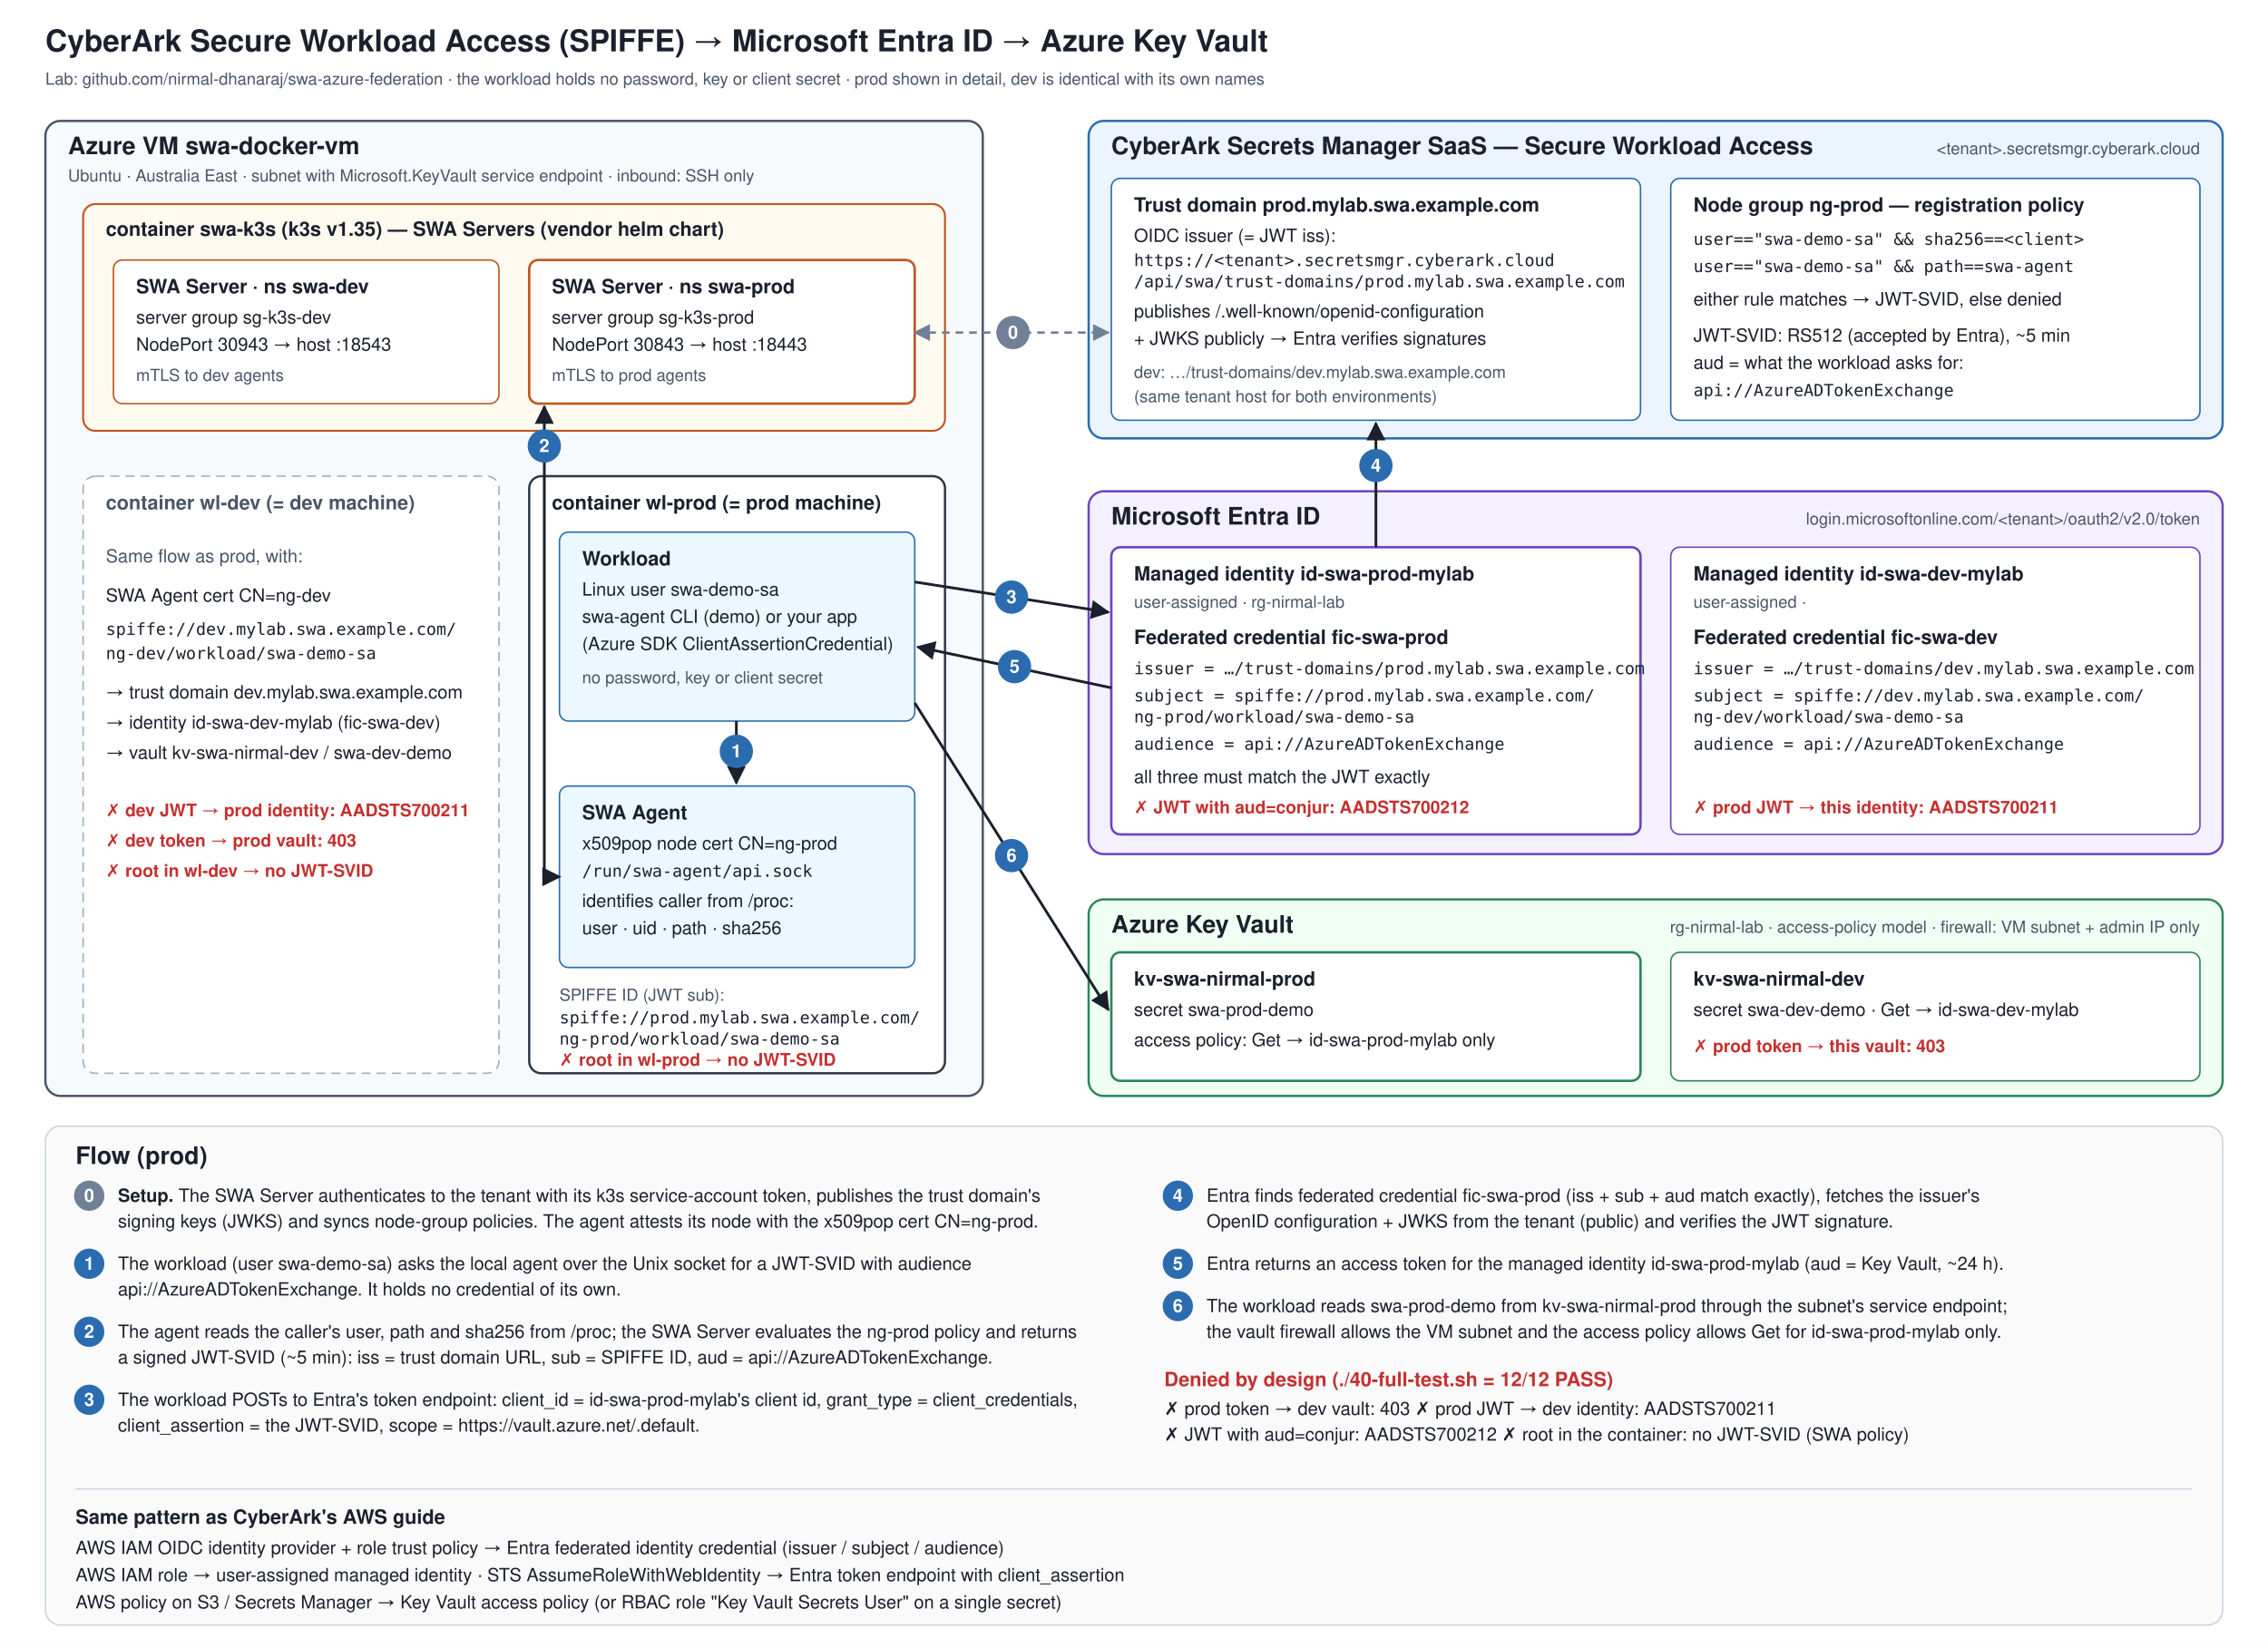
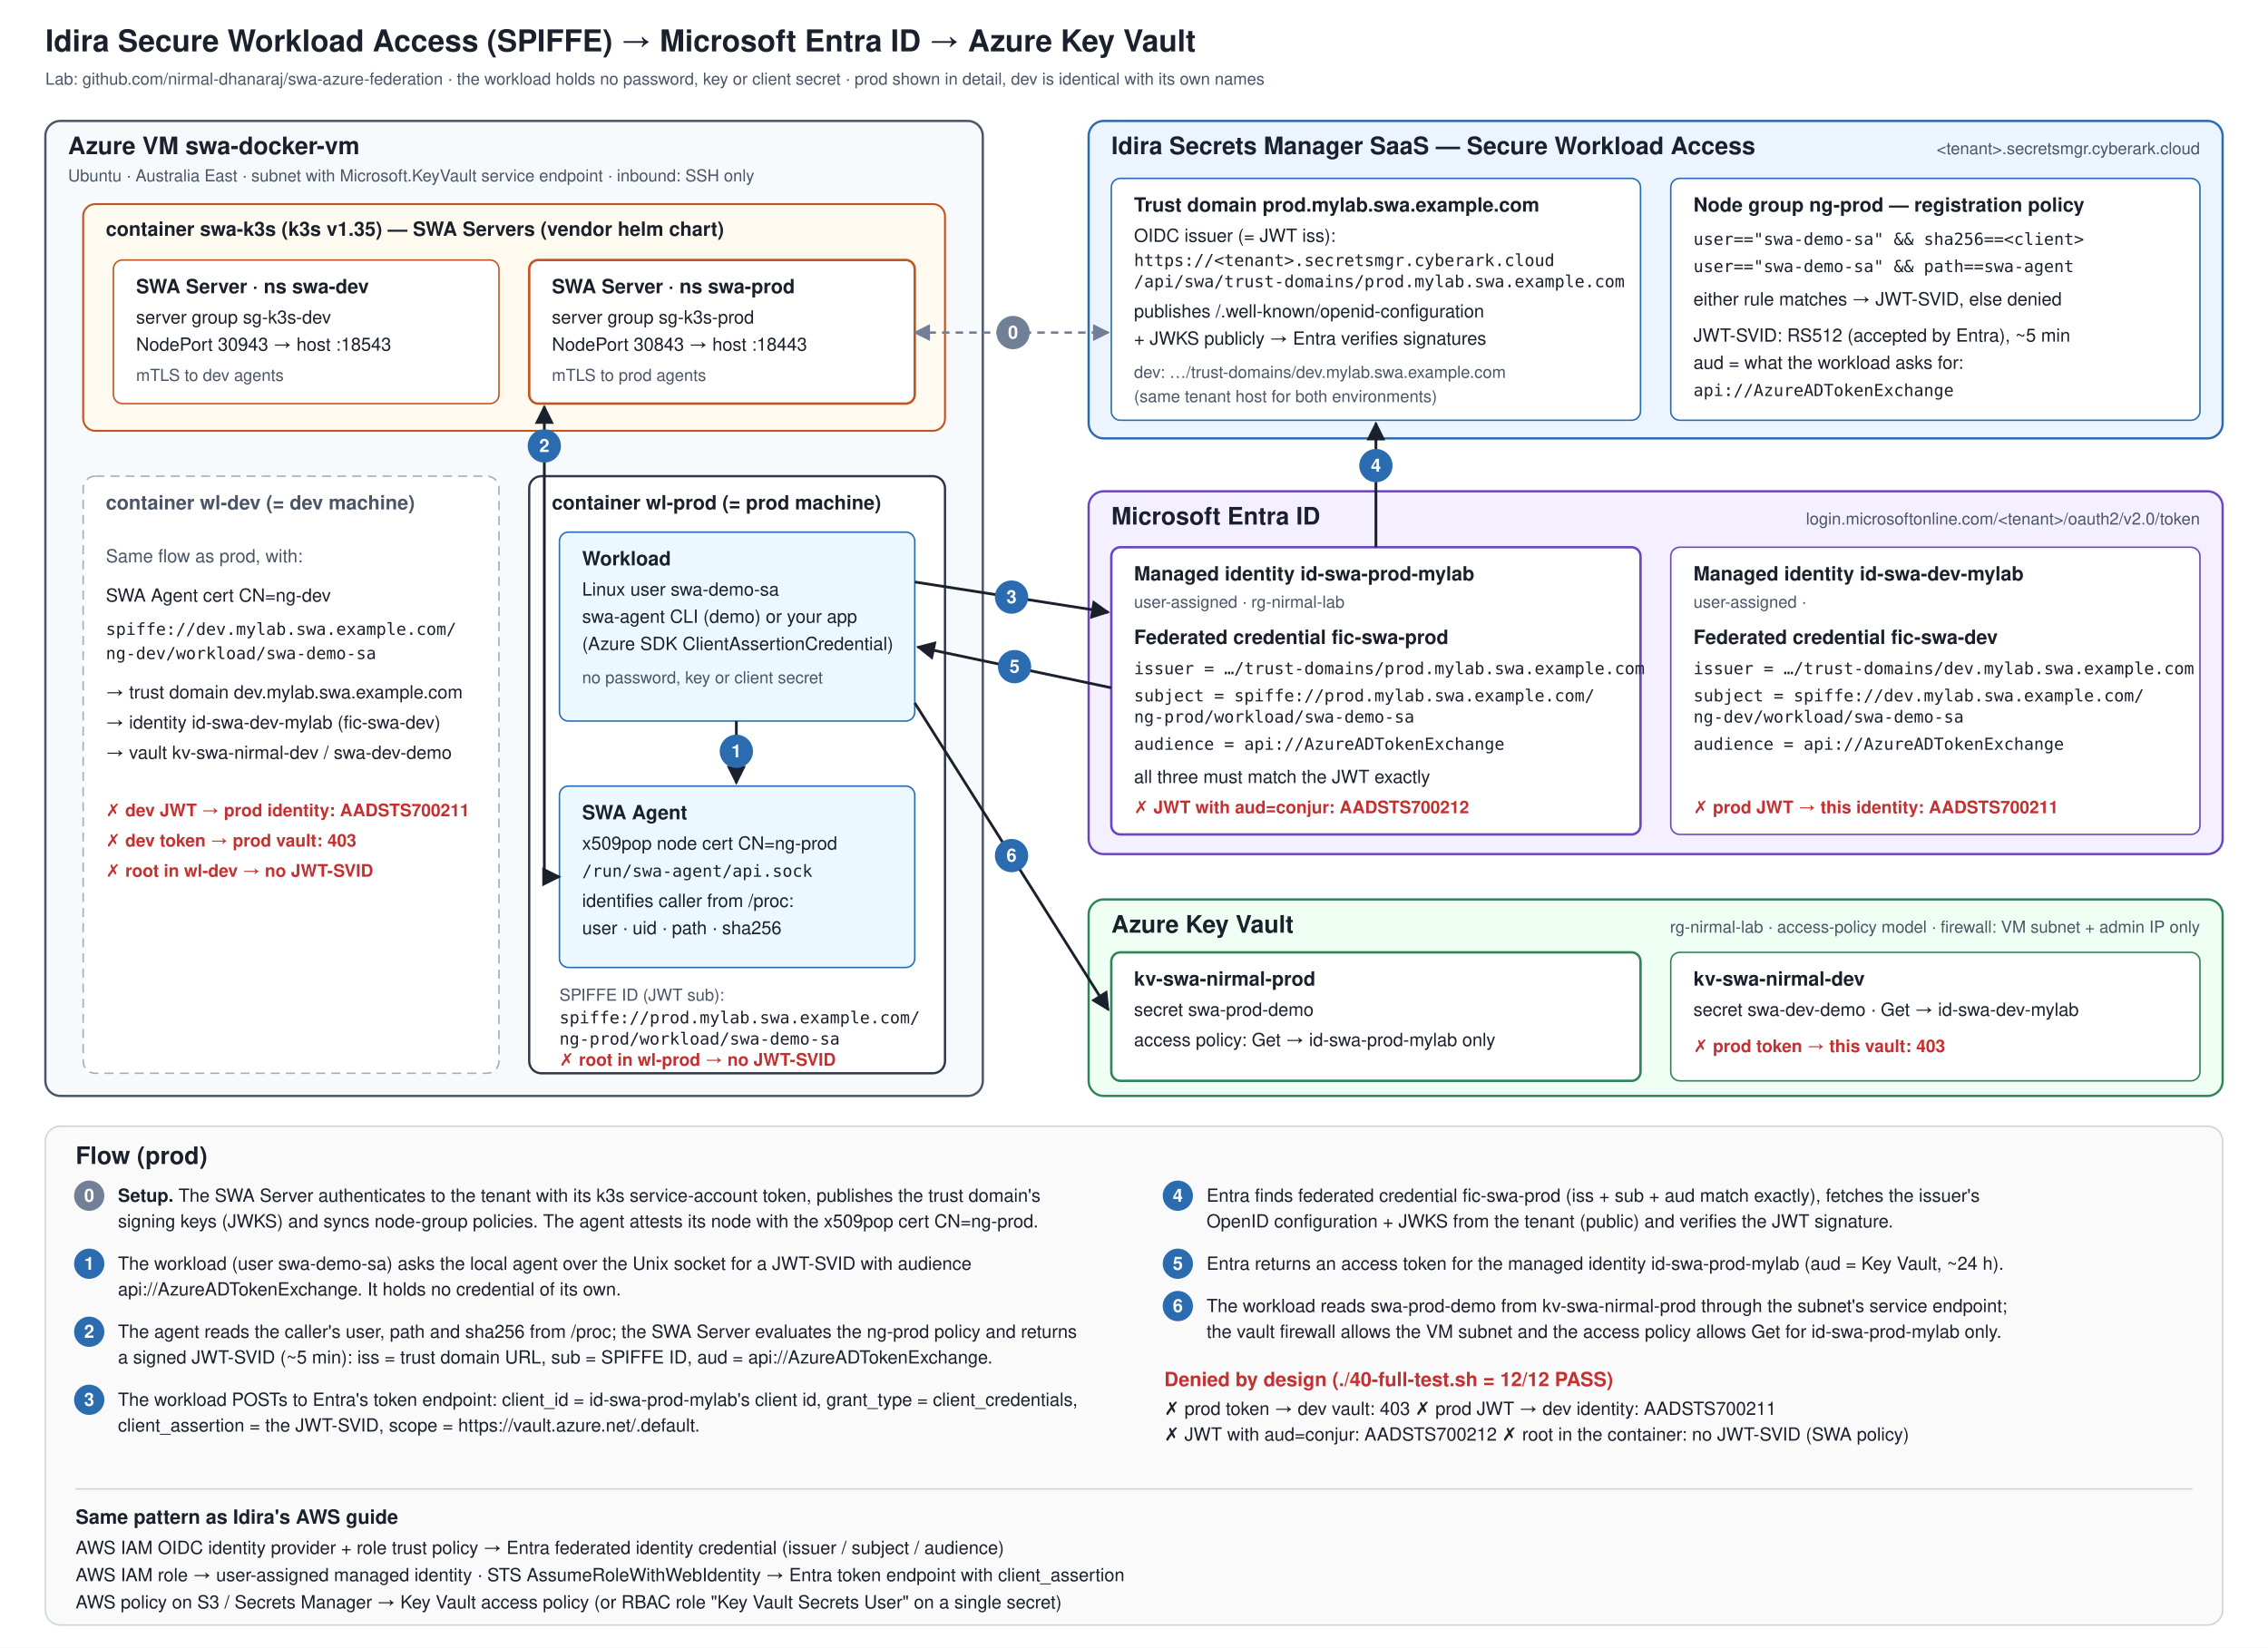
<svg xmlns="http://www.w3.org/2000/svg" viewBox="0 0 1500 1090" width="1500" height="1090" font-family="Segoe UI, Helvetica, Arial, sans-serif" font-size="12" fill="#1a202c">
  <defs>
    <marker id="a" viewBox="0 0 10 10" refX="9" refY="5" markerWidth="7" markerHeight="7" orient="auto-start-reverse">
      <path d="M0,0 L10,5 L0,10 z" fill="#1a202c" />
    </marker>
    <marker id="g" viewBox="0 0 10 10" refX="9" refY="5" markerWidth="7" markerHeight="7" orient="auto-start-reverse">
      <path d="M0,0 L10,5 L0,10 z" fill="#718096" />
    </marker>
    <style>
      .h{font-weight:600;font-size:13px}
      .t{font-size:16px;font-weight:600}
      .s{font-size:11px;fill:#4a5568}
      .m{font-family:Consolas, Menlo, monospace;font-size:11px}
      .deny{fill:#c53030;font-size:11.5px;font-weight:600}
      .num{fill:#fff;font-weight:700;font-size:12px}
      .ln{stroke:#1a202c;stroke-width:1.8;fill:none}
    </style>
  </defs>
  <rect width="1500" height="1090" fill="#ffffff" />
-   <text x="30" y="34" font-size="20" font-weight="700">CyberArk Secure Workload Access (SPIFFE) → Microsoft Entra ID → Azure Key Vault</text>
+   <text x="30" y="34" font-size="20" font-weight="700">Idira Secure Workload Access (SPIFFE) → Microsoft Entra ID → Azure Key Vault</text>
  <text x="30" y="56" class="s" font-size="12.5">Lab: github.com/nirmal-dhanaraj/swa-azure-federation · the workload holds no password, key or client secret · prod shown in detail, dev is identical with its own names</text>
  <rect x="30" y="80" width="620" height="645" rx="10" fill="#f7fafc" stroke="#4a5568" stroke-width="1.5" />
  <text x="45" y="102" class="t">Azure VM  swa-docker-vm</text>
  <text x="45" y="120" class="s">Ubuntu · Australia East · subnet with Microsoft.KeyVault service endpoint · inbound: SSH only</text>
  <rect x="55" y="135" width="570" height="150" rx="8" fill="#fffaf0" stroke="#c05621" stroke-width="1.3" />
  <text x="70" y="156" class="h">container swa-k3s (k3s v1.35) — SWA Servers (vendor helm chart)</text>
  <rect x="75" y="172" width="255" height="95" rx="6" fill="#fff" stroke="#c05621" />
  <text x="90" y="194" class="h">SWA Server · ns swa-dev</text>
  <text x="90" y="214">server group sg-k3s-dev</text>
  <text x="90" y="232">NodePort 30943 → host :18543</text>
  <text x="90" y="252" class="s">mTLS to dev agents</text>
  <rect x="350" y="172" width="255" height="95" rx="6" fill="#fff" stroke="#c05621" stroke-width="1.6" />
  <text x="365" y="194" class="h">SWA Server · ns swa-prod</text>
  <text x="365" y="214">server group sg-k3s-prod</text>
  <text x="365" y="232">NodePort 30843 → host :18443</text>
  <text x="365" y="252" class="s">mTLS to prod agents</text>
  <rect x="55" y="315" width="275" height="395" rx="8" fill="#fff" stroke="#a0aec0" stroke-dasharray="6 4" />
  <text x="70" y="337" class="h" fill="#4a5568">container wl-dev (= dev machine)</text>
  <text x="70" y="372" fill="#4a5568">Same flow as prod, with:</text>
  <text x="70" y="398">SWA Agent  cert CN=ng-dev</text>
  <text x="70" y="420" class="m">spiffe://dev.mylab.swa.example.com/</text>
  <text x="70" y="436" class="m">  ng-dev/workload/swa-demo-sa</text>
  <text x="70" y="462">→ trust domain dev.mylab.swa.example.com</text>
  <text x="70" y="482">→ identity id-swa-dev-mylab (fic-swa-dev)</text>
  <text x="70" y="502">→ vault kv-swa-nirmal-dev / swa-dev-demo</text>
  <text x="70" y="540" class="deny">✗ dev JWT → prod identity: AADSTS700211</text>
  <text x="70" y="560" class="deny">✗ dev token → prod vault: 403</text>
  <text x="70" y="580" class="deny">✗ root in wl-dev → no JWT-SVID</text>
  <rect x="350" y="315" width="275" height="395" rx="8" fill="#fff" stroke="#2d3748" stroke-width="1.5" />
  <text x="365" y="337" class="h">container wl-prod (= prod machine)</text>
  <rect x="370" y="352" width="235" height="125" rx="6" fill="#ebf8ff" stroke="#2b6cb0" />
  <text x="385" y="374" class="h">Workload</text>
  <text x="385" y="394">Linux user swa-demo-sa</text>
  <text x="385" y="412">swa-agent CLI (demo) or your app</text>
  <text x="385" y="430">(Azure SDK ClientAssertionCredential)</text>
  <text x="385" y="452" class="s">no password, key or client secret</text>
  <rect x="370" y="520" width="235" height="120" rx="6" fill="#ebf8ff" stroke="#2b6cb0" />
  <text x="385" y="542" class="h">SWA Agent</text>
  <text x="385" y="562">x509pop node cert CN=ng-prod</text>
  <text x="385" y="580" class="m">/run/swa-agent/api.sock</text>
  <text x="385" y="600">identifies caller from /proc:</text>
  <text x="385" y="618">user · uid · path · sha256</text>
  <text x="370" y="662" class="s">SPIFFE ID (JWT sub):</text>
  <text x="370" y="677" class="m">spiffe://prod.mylab.swa.example.com/</text>
  <text x="370" y="691" class="m">  ng-prod/workload/swa-demo-sa</text>
  <text x="370" y="705" class="deny" font-size="10.5">✗ root in wl-prod → no JWT-SVID</text>
  <rect x="720" y="80" width="750" height="210" rx="10" fill="#ebf4ff" stroke="#2b6cb0" stroke-width="1.5" />
-   <text x="735" y="102" class="t">CyberArk Secrets Manager SaaS — Secure Workload Access</text>
+   <text x="735" y="102" class="t">Idira Secrets Manager SaaS — Secure Workload Access</text>
  <text x="1455" y="102" class="s" text-anchor="end">&lt;tenant&gt;.secretsmgr.cyberark.cloud</text>
  <rect x="735" y="118" width="350" height="160" rx="6" fill="#fff" stroke="#2b6cb0" />
  <text x="750" y="140" class="h">Trust domain prod.mylab.swa.example.com</text>
  <text x="750" y="160">OIDC issuer (= JWT iss):</text>
  <text x="750" y="176" class="m">https://&lt;tenant&gt;.secretsmgr.cyberark.cloud</text>
  <text x="750" y="190" class="m">/api/swa/trust-domains/prod.mylab.swa.example.com</text>
  <text x="750" y="210">publishes /.well-known/openid-configuration</text>
  <text x="750" y="228">+ JWKS publicly → Entra verifies signatures</text>
  <text x="750" y="250" class="s">dev: …/trust-domains/dev.mylab.swa.example.com</text>
  <text x="750" y="266" class="s">(same tenant host for both environments)</text>
  <rect x="1105" y="118" width="350" height="160" rx="6" fill="#fff" stroke="#2b6cb0" />
  <text x="1120" y="140" class="h">Node group ng-prod — registration policy</text>
  <text x="1120" y="162" class="m">user=="swa-demo-sa" &amp;&amp; sha256==&lt;client&gt;</text>
  <text x="1120" y="180" class="m">user=="swa-demo-sa" &amp;&amp; path==swa-agent</text>
  <text x="1120" y="202">either rule matches → JWT-SVID, else denied</text>
  <text x="1120" y="226">JWT-SVID: RS512 (accepted by Entra), ~5 min</text>
  <text x="1120" y="244">aud = what the workload asks for:</text>
  <text x="1120" y="262" class="m">api://AzureADTokenExchange</text>
  <rect x="720" y="325" width="750" height="240" rx="10" fill="#f5f0ff" stroke="#6b46c1" stroke-width="1.5" />
  <text x="735" y="347" class="t">Microsoft Entra ID</text>
  <text x="1455" y="347" class="s" text-anchor="end">login.microsoftonline.com/&lt;tenant&gt;/oauth2/v2.0/token</text>
  <rect x="735" y="362" width="350" height="190" rx="6" fill="#fff" stroke="#6b46c1" stroke-width="1.6" />
  <text x="750" y="384" class="h">Managed identity id-swa-prod-mylab</text>
  <text x="750" y="402" class="s">user-assigned · rg-nirmal-lab</text>
  <text x="750" y="426" class="h">Federated credential fic-swa-prod</text>
  <text x="750" y="446" class="m">issuer   = …/trust-domains/prod.mylab.swa.example.com</text>
  <text x="750" y="464" class="m">subject  = spiffe://prod.mylab.swa.example.com/</text>
  <text x="750" y="478" class="m">           ng-prod/workload/swa-demo-sa</text>
  <text x="750" y="496" class="m">audience = api://AzureADTokenExchange</text>
  <text x="750" y="518">all three must match the JWT exactly</text>
  <text x="750" y="538" class="deny">✗ JWT with aud=conjur: AADSTS700212</text>
  <rect x="1105" y="362" width="350" height="190" rx="6" fill="#fff" stroke="#6b46c1" />
  <text x="1120" y="384" class="h">Managed identity id-swa-dev-mylab</text>
  <text x="1120" y="402" class="s">user-assigned · </text>
  <text x="1120" y="426" class="h">Federated credential fic-swa-dev</text>
  <text x="1120" y="446" class="m">issuer   = …/trust-domains/dev.mylab.swa.example.com</text>
  <text x="1120" y="464" class="m">subject  = spiffe://dev.mylab.swa.example.com/</text>
  <text x="1120" y="478" class="m">           ng-dev/workload/swa-demo-sa</text>
  <text x="1120" y="496" class="m">audience = api://AzureADTokenExchange</text>
  <text x="1120" y="538" class="deny">✗ prod JWT → this identity: AADSTS700211</text>
  <rect x="720" y="595" width="750" height="130" rx="10" fill="#f0fff4" stroke="#2f855a" stroke-width="1.5" />
  <text x="735" y="617" class="t">Azure Key Vault</text>
  <text x="1455" y="617" class="s" text-anchor="end">rg-nirmal-lab · access-policy model · firewall: VM subnet + admin IP only</text>
  <rect x="735" y="630" width="350" height="85" rx="6" fill="#fff" stroke="#2f855a" stroke-width="1.6" />
  <text x="750" y="652" class="h">kv-swa-nirmal-prod</text>
  <text x="750" y="672">secret swa-prod-demo</text>
  <text x="750" y="692">access policy: Get → id-swa-prod-mylab only</text>
  <rect x="1105" y="630" width="350" height="85" rx="6" fill="#fff" stroke="#2f855a" />
  <text x="1120" y="652" class="h">kv-swa-nirmal-dev</text>
  <text x="1120" y="672">secret swa-dev-demo · Get → id-swa-dev-mylab</text>
  <text x="1120" y="696" class="deny">✗ prod token → this vault: 403</text>
  <path d="M605,220 L733,220" stroke="#718096" stroke-width="1.6" stroke-dasharray="5 4" fill="none" marker-start="url(#g)" marker-end="url(#g)" />
  <circle cx="670" cy="220" r="11" fill="#718096" />
  <text x="670" y="224" class="num" text-anchor="middle">0</text>
  <path d="M487,477 L487,518" class="ln" marker-end="url(#a)" />
  <circle cx="487" cy="497" r="11" fill="#2b6cb0" />
  <text x="487" y="501" class="num" text-anchor="middle">1</text>
  <path d="M370,580 L360,580 L360,269" class="ln" marker-end="url(#a)" marker-start="url(#a)" />
  <circle cx="360" cy="295" r="11" fill="#2b6cb0" />
  <text x="360" y="299" class="num" text-anchor="middle">2</text>
  <path d="M605,385 L733,405" class="ln" marker-end="url(#a)" />
  <circle cx="669" cy="395" r="11" fill="#2b6cb0" />
  <text x="669" y="399" class="num" text-anchor="middle">3</text>
  <path d="M910,362 L910,280" class="ln" marker-end="url(#a)" />
  <circle cx="910" cy="308" r="11" fill="#2b6cb0" />
  <text x="910" y="312" class="num" text-anchor="middle">4</text>
  <path d="M735,455 L607,428" class="ln" marker-end="url(#a)" />
  <circle cx="671" cy="441" r="11" fill="#2b6cb0" />
  <text x="671" y="445" class="num" text-anchor="middle">5</text>
  <path d="M605,465 L733,668" class="ln" marker-end="url(#a)" />
  <circle cx="669" cy="566" r="11" fill="#2b6cb0" />
  <text x="669" y="570" class="num" text-anchor="middle">6</text>
  <rect x="30" y="745" width="1440" height="330" rx="10" fill="#fafafa" stroke="#cbd5e0" />
  <text x="50" y="770" class="t">Flow (prod)</text>
  <g transform="translate(50,795)">
    <circle cx="9" cy="-4" r="10" fill="#718096" />
    <text x="9" y="0" class="num" text-anchor="middle">0</text>
    <text x="28" y="0">
      <tspan font-weight="600">Setup.</tspan> The SWA Server authenticates to the tenant with its k3s service-account token, publishes the trust domain's</text>
    <text x="28" y="17">signing keys (JWKS) and syncs node-group policies. The agent attests its node with the x509pop cert CN=ng-prod.</text>
    <circle cx="9" cy="41" r="10" fill="#2b6cb0" />
    <text x="9" y="45" class="num" text-anchor="middle">1</text>
    <text x="28" y="45">The workload (user swa-demo-sa) asks the local agent over the Unix socket for a JWT-SVID with audience</text>
    <text x="28" y="62">api://AzureADTokenExchange. It holds no credential of its own.</text>
    <circle cx="9" cy="86" r="10" fill="#2b6cb0" />
    <text x="9" y="90" class="num" text-anchor="middle">2</text>
    <text x="28" y="90">The agent reads the caller's user, path and sha256 from /proc; the SWA Server evaluates the ng-prod policy and returns</text>
    <text x="28" y="107">a signed JWT-SVID (~5 min): iss = trust domain URL, sub = SPIFFE ID, aud = api://AzureADTokenExchange.</text>
    <circle cx="9" cy="131" r="10" fill="#2b6cb0" />
    <text x="9" y="135" class="num" text-anchor="middle">3</text>
    <text x="28" y="135">The workload POSTs to Entra's token endpoint: client_id = id-swa-prod-mylab's client id, grant_type = client_credentials,</text>
    <text x="28" y="152">client_assertion = the JWT-SVID, scope = https://vault.azure.net/.default.</text>
  </g>
  <g transform="translate(770,795)">
    <circle cx="9" cy="-4" r="10" fill="#2b6cb0" />
    <text x="9" y="0" class="num" text-anchor="middle">4</text>
    <text x="28" y="0">Entra finds federated credential fic-swa-prod (iss + sub + aud match exactly), fetches the issuer's</text>
    <text x="28" y="17">OpenID configuration + JWKS from the tenant (public) and verifies the JWT signature.</text>
    <circle cx="9" cy="41" r="10" fill="#2b6cb0" />
    <text x="9" y="45" class="num" text-anchor="middle">5</text>
    <text x="28" y="45">Entra returns an access token for the managed identity id-swa-prod-mylab (aud = Key Vault, ~24 h).</text>
    <circle cx="9" cy="69" r="10" fill="#2b6cb0" />
    <text x="9" y="73" class="num" text-anchor="middle">6</text>
    <text x="28" y="73">The workload reads swa-prod-demo from kv-swa-nirmal-prod through the subnet's service endpoint;</text>
    <text x="28" y="90">the vault firewall allows the VM subnet and the access policy allows Get for id-swa-prod-mylab only.</text>
    <text x="0" y="122" class="h" fill="#c53030">Denied by design (./40-full-test.sh = 12/12 PASS)</text>
    <text x="0" y="141">✗ prod token → dev vault: 403   ✗ prod JWT → dev identity: AADSTS700211</text>
    <text x="0" y="158">✗ JWT with aud=conjur: AADSTS700212   ✗ root in the container: no JWT-SVID (SWA policy)</text>
  </g>
  <line x1="50" y1="985" x2="1450" y2="985" stroke="#cbd5e0" />
-   <text x="50" y="1008" class="h">Same pattern as CyberArk's AWS guide</text>
+   <text x="50" y="1008" class="h">Same pattern as Idira's AWS guide</text>
  <text x="50" y="1028">AWS IAM OIDC identity provider + role trust policy  →  Entra federated identity credential (issuer / subject / audience)</text>
  <text x="50" y="1046">AWS IAM role  →  user-assigned managed identity   ·   STS AssumeRoleWithWebIdentity  →  Entra token endpoint with client_assertion</text>
  <text x="50" y="1064">AWS policy on S3 / Secrets Manager  →  Key Vault access policy (or RBAC role "Key Vault Secrets User" on a single secret)</text>
</svg>
